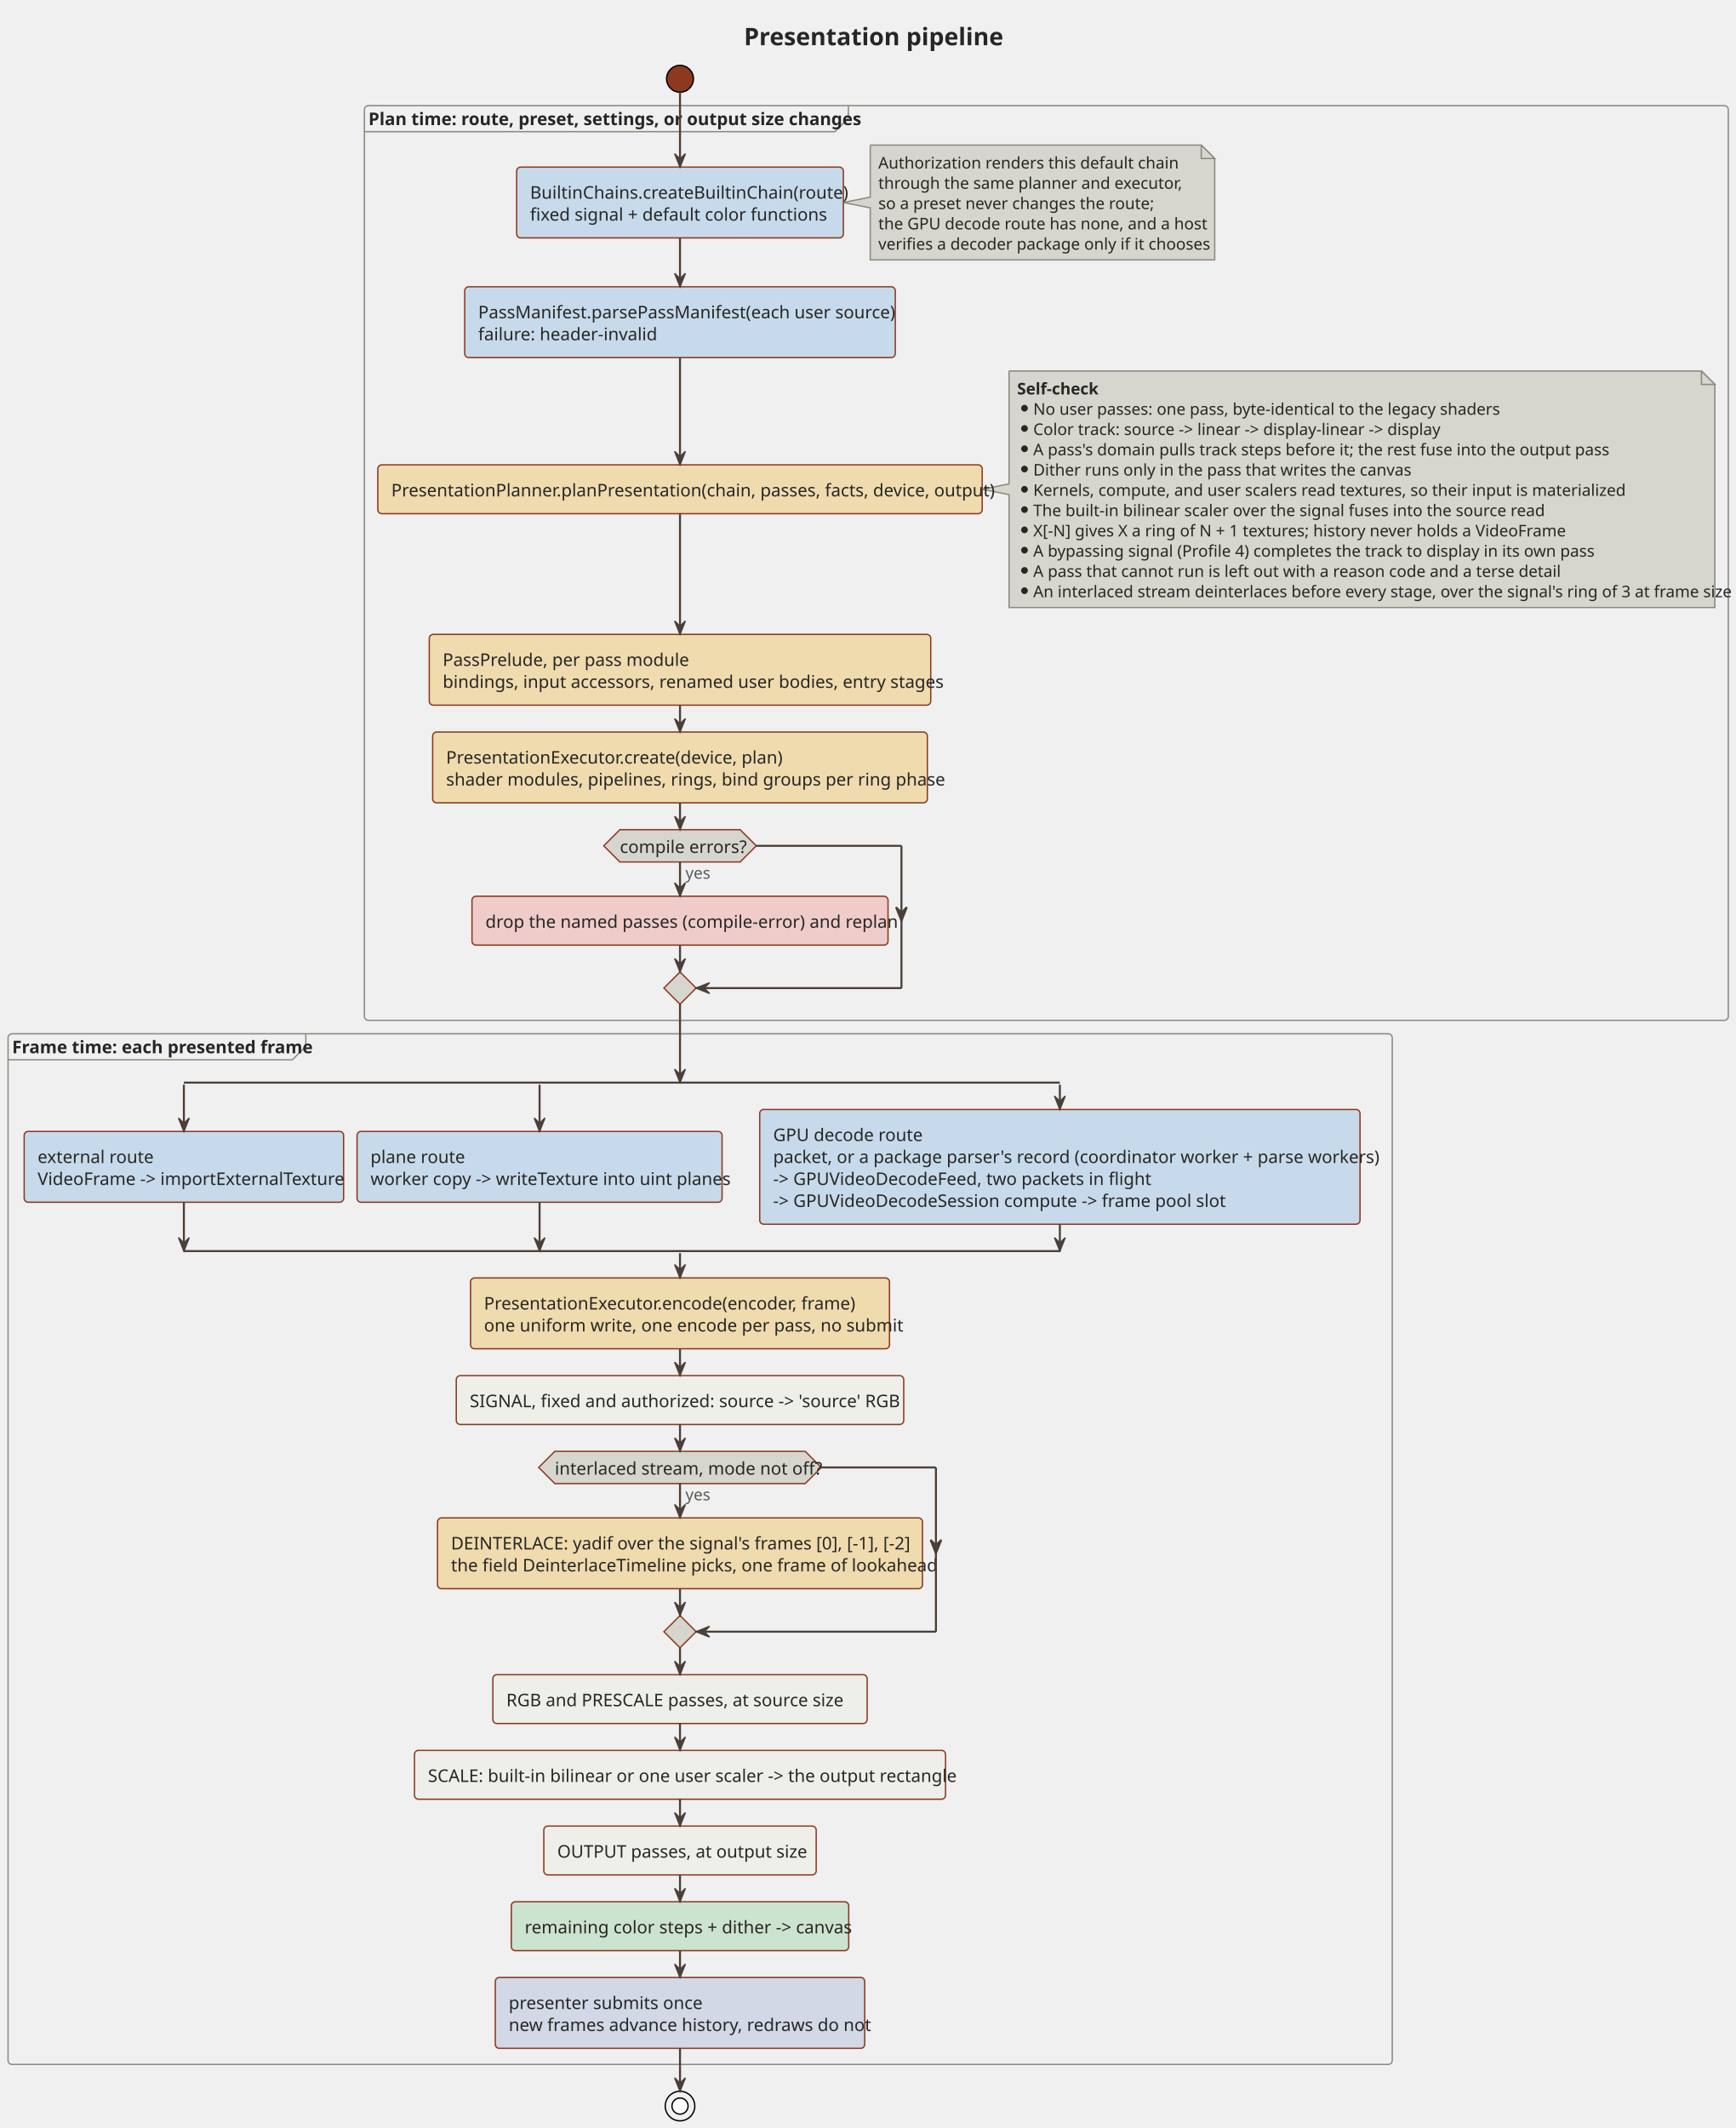
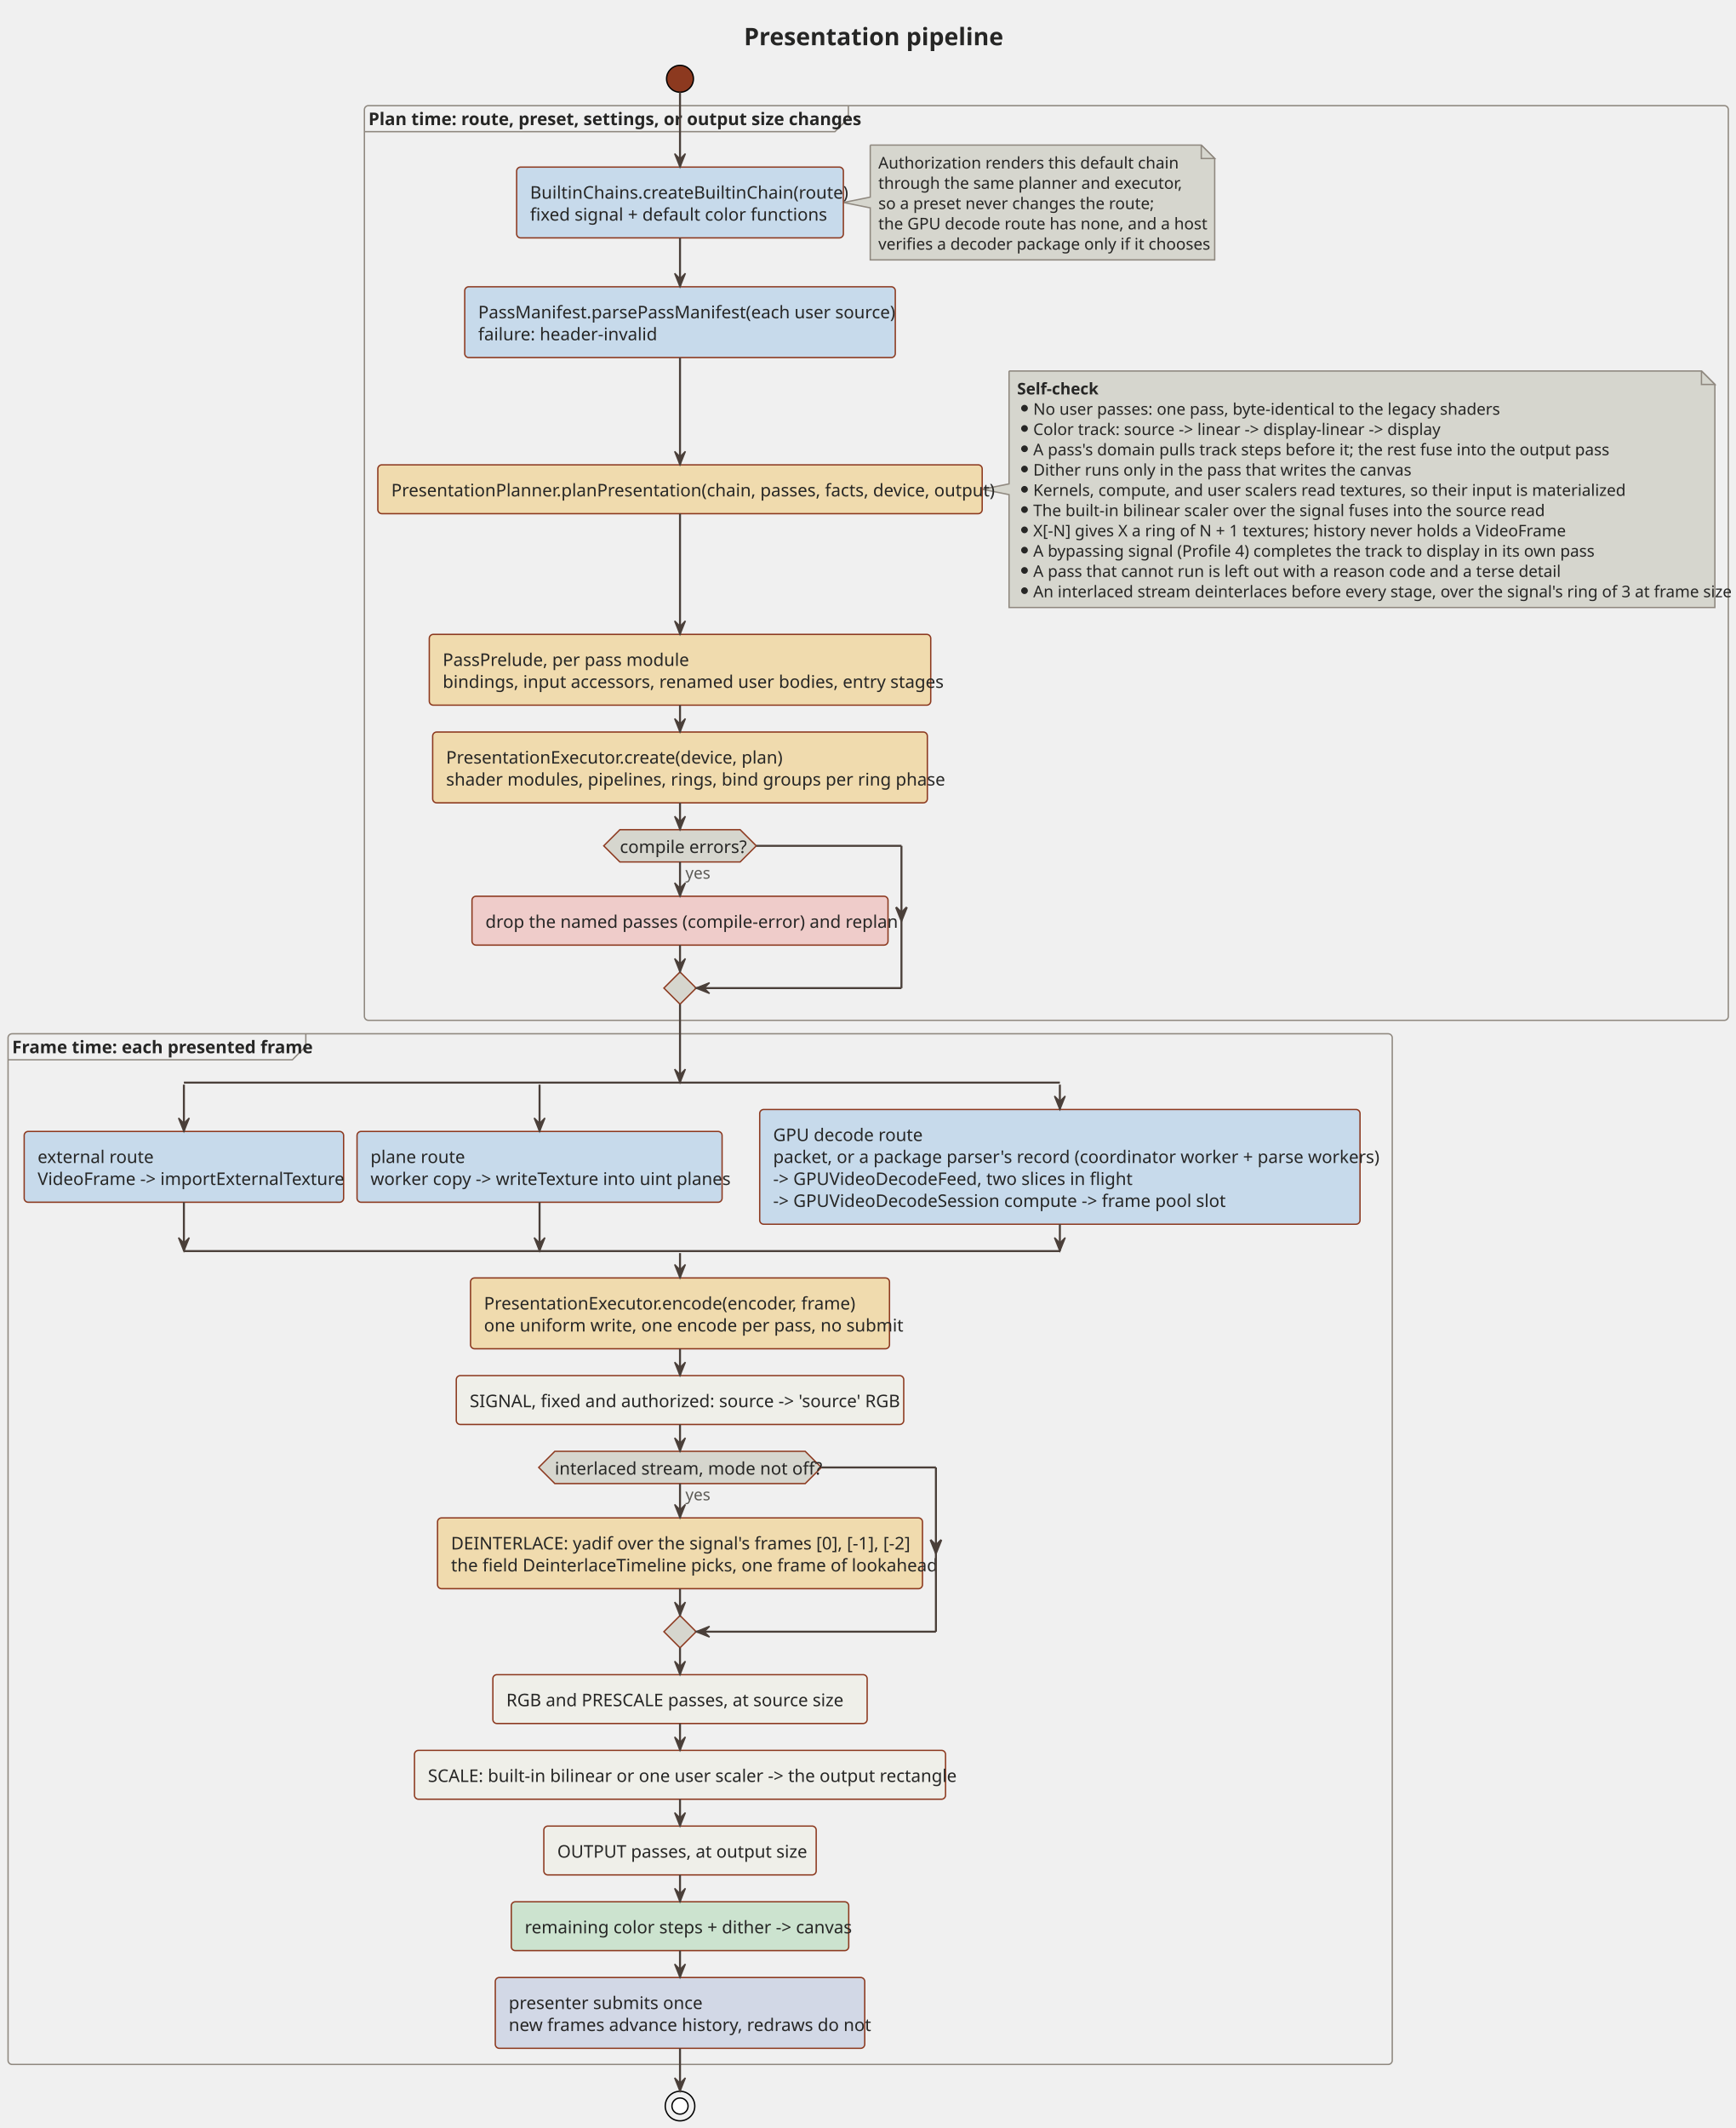
<svg xmlns="http://www.w3.org/2000/svg" contentStyleType="text/css" data-diagram-type="ACTIVITY" height="1584px" preserveAspectRatio="none" style="width:1292px;height:1584px;" version="1.1" viewBox="0 0 1292 1584" width="1292px" zoomAndPan="magnify">
  <defs />
  <g>
    <g class="title" data-source-line="3">
      <text fill="#262625" font-family="sans-serif" font-size="18" font-weight="bold" lengthAdjust="spacing" textLength="182.039" x="553.896" y="33.685">Presentation pipeline</text>
    </g>
    <ellipse cx="506.303" cy="58.641" fill="#8C391F" rx="10" ry="10" style="stroke:#000000;stroke-width:1;" />
    <rect fill="none" height="680.859" rx="3" ry="3" style="stroke:#8F887F;stroke-width:1;" width="1015.517" x="271.315" y="78.641" />
    <path d="M631.654,78.641 L631.654,87.992 L621.654,97.992 L271.315,97.992" fill="none" style="stroke:#8F887F;stroke-width:1;" />
    <text fill="#262625" font-family="sans-serif" font-size="13" font-weight="bold" lengthAdjust="spacing" textLength="350.34" x="274.315" y="93.136">Plan time: route, preset, settings, or output size changes</text>
    <path d="M647.943,107.992 L647.943,146.727 L627.943,150.727 L647.943,154.727 L647.943,193.461 A0,0 0 0 0 647.943,193.461 L904.408,193.461 A0,0 0 0 0 904.408,193.461 L904.408,117.992 L894.408,107.992 L647.943,107.992 A0,0 0 0 0 647.943,107.992" fill="#D6D6CE" style="stroke:#8F887F;stroke-width:1;" />
    <path d="M894.408,107.992 L894.408,117.992 L904.408,117.992 L894.408,107.992" fill="#D6D6CE" style="stroke:#8F887F;stroke-width:1;" />
    <text fill="#262625" font-family="sans-serif" font-size="12" lengthAdjust="spacing" textLength="207.457" x="653.943" y="125.449">Authorization renders this default chain</text>
    <text fill="#262625" font-family="sans-serif" font-size="12" lengthAdjust="spacing" textLength="212.807" x="653.943" y="140.543">through the same planner and executor,</text>
    <text fill="#262625" font-family="sans-serif" font-size="12" lengthAdjust="spacing" textLength="195.457" x="653.943" y="155.637">so a preset never changes the route;</text>
    <text fill="#262625" font-family="sans-serif" font-size="12" lengthAdjust="spacing" textLength="234.832" x="653.943" y="170.731">the GPU decode route has none, and a host</text>
    <text fill="#262625" font-family="sans-serif" font-size="12" lengthAdjust="spacing" textLength="235.465" x="653.943" y="185.824">verifies a decoder package only if it chooses</text>
    <rect fill="#C7DAEB" height="52.703" rx="3" ry="3" style="stroke:#8C391F;stroke-width:1;" width="243.279" x="384.664" y="124.375" />
    <text fill="#262625" font-family="sans-serif" font-size="13" lengthAdjust="spacing" textLength="223.279" x="394.664" y="147.87">BuiltinChains.createBuiltinChain(route)</text>
    <text fill="#262625" font-family="sans-serif" font-size="13" lengthAdjust="spacing" textLength="206.318" x="394.664" y="164.222">fixed signal + default color functions</text>
    <rect fill="#C7DAEB" height="52.703" rx="3" ry="3" style="stroke:#8C391F;stroke-width:1;" width="320.574" x="346.016" y="213.461" />
    <text fill="#262625" font-family="sans-serif" font-size="13" lengthAdjust="spacing" textLength="300.574" x="356.016" y="236.956">PassManifest.parsePassManifest(each user source)</text>
    <text fill="#262625" font-family="sans-serif" font-size="13" lengthAdjust="spacing" textLength="124.293" x="356.016" y="253.308">failure: header-invalid</text>
    <path d="M751.292,276.164 L751.292,360.18 L731.292,364.18 L751.292,368.18 L751.292,452.195 A0,0 0 0 0 751.292,452.195 L1276.831,452.195 A0,0 0 0 0 1276.831,452.195 L1276.831,286.164 L1266.831,276.164 L751.292,276.164 A0,0 0 0 0 751.292,276.164" fill="#D6D6CE" style="stroke:#8F887F;stroke-width:1;" />
    <path d="M1266.831,276.164 L1266.831,286.164 L1276.831,286.164 L1266.831,276.164" fill="#D6D6CE" style="stroke:#8F887F;stroke-width:1;" />
    <text fill="#262625" font-family="sans-serif" font-size="12" font-weight="bold" lengthAdjust="spacing" textLength="60.029" x="757.292" y="293.621">Self-check</text>
    <ellipse cx="762.792" cy="303.852" fill="#262625" rx="2.5" ry="2.5" />
    <text fill="#262625" font-family="sans-serif" font-size="12" lengthAdjust="spacing" textLength="333.522" x="769.292" y="308.715">No user passes: one pass, byte-identical to the legacy shaders</text>
    <ellipse cx="762.792" cy="318.945" fill="#262625" rx="2.5" ry="2.5" />
    <text fill="#262625" font-family="sans-serif" font-size="12" lengthAdjust="spacing" textLength="291.117" x="769.292" y="323.809">Color track: source -&gt; linear -&gt; display-linear -&gt; display</text>
    <ellipse cx="762.792" cy="334.039" fill="#262625" rx="2.5" ry="2.5" />
    <text fill="#262625" font-family="sans-serif" font-size="12" lengthAdjust="spacing" textLength="404.508" x="769.292" y="338.902">A pass's domain pulls track steps before it; the rest fuse into the output pass</text>
    <ellipse cx="762.792" cy="349.133" fill="#262625" rx="2.5" ry="2.5" />
    <text fill="#262625" font-family="sans-serif" font-size="12" lengthAdjust="spacing" textLength="264.797" x="769.292" y="353.996">Dither runs only in the pass that writes the canvas</text>
    <ellipse cx="762.792" cy="364.227" fill="#262625" rx="2.5" ry="2.5" />
    <text fill="#262625" font-family="sans-serif" font-size="12" lengthAdjust="spacing" textLength="416.865" x="769.292" y="369.09">Kernels, compute, and user scalers read textures, so their input is materialized</text>
    <ellipse cx="762.792" cy="379.32" fill="#262625" rx="2.5" ry="2.5" />
    <text fill="#262625" font-family="sans-serif" font-size="12" lengthAdjust="spacing" textLength="359.525" x="769.292" y="384.184">The built-in bilinear scaler over the signal fuses into the source read</text>
    <ellipse cx="762.792" cy="394.414" fill="#262625" rx="2.5" ry="2.5" />
    <text fill="#262625" font-family="sans-serif" font-size="12" lengthAdjust="spacing" textLength="381.17" x="769.292" y="399.277">X[-N] gives X a ring of N + 1 textures; history never holds a VideoFrame</text>
    <ellipse cx="762.792" cy="409.508" fill="#262625" rx="2.5" ry="2.5" />
    <text fill="#262625" font-family="sans-serif" font-size="12" lengthAdjust="spacing" textLength="398.853" x="769.292" y="414.371">A bypassing signal (Profile 4) completes the track to display in its own pass</text>
    <ellipse cx="762.792" cy="424.602" fill="#262625" rx="2.5" ry="2.5" />
    <text fill="#262625" font-family="sans-serif" font-size="12" lengthAdjust="spacing" textLength="370.893" x="769.292" y="429.465">A pass that cannot run is left out with a reason code and a terse detail</text>
    <ellipse cx="762.792" cy="439.695" fill="#262625" rx="2.5" ry="2.5" />
    <text fill="#262625" font-family="sans-serif" font-size="12" lengthAdjust="spacing" textLength="492.539" x="769.292" y="444.559">An interlaced stream deinterlaces before every stage, over the signal's ring of 3 at frame size</text>
    <rect fill="#F0DBAE" height="36.352" rx="3" ry="3" style="stroke:#8C391F;stroke-width:1;" width="449.978" x="281.315" y="346.004" />
    <text fill="#262625" font-family="sans-serif" font-size="13" lengthAdjust="spacing" textLength="429.978" x="291.315" y="369.499">PresentationPlanner.planPresentation(chain, passes, facts, device, output)</text>
    <rect fill="#F0DBAE" height="52.703" rx="3" ry="3" style="stroke:#8C391F;stroke-width:1;" width="373.361" x="319.623" y="472.195" />
    <text fill="#262625" font-family="sans-serif" font-size="13" lengthAdjust="spacing" textLength="177.042" x="329.623" y="495.69">PassPrelude, per pass module</text>
    <text fill="#262625" font-family="sans-serif" font-size="13" lengthAdjust="spacing" textLength="353.361" x="329.623" y="512.042">bindings, input accessors, renamed user bodies, entry stages</text>
    <rect fill="#F0DBAE" height="52.703" rx="3" ry="3" style="stroke:#8C391F;stroke-width:1;" width="368.321" x="322.143" y="544.898" />
    <text fill="#262625" font-family="sans-serif" font-size="13" lengthAdjust="spacing" textLength="242.074" x="332.143" y="568.394">PresentationExecutor.create(device, plan)</text>
    <text fill="#262625" font-family="sans-serif" font-size="13" lengthAdjust="spacing" textLength="348.321" x="332.143" y="584.745">shader modules, pipelines, rings, bind groups per ring phase</text>
    <rect fill="#EFCCCA" height="36.352" rx="3" ry="3" style="stroke:#8C391F;stroke-width:1;" width="309.758" x="351.424" y="667.148" />
    <text fill="#262625" font-family="sans-serif" font-size="13" lengthAdjust="spacing" textLength="289.758" x="361.424" y="690.644">drop the named passes (compile-error) and replan</text>
    <polygon fill="#D6D6CE" points="461.511,617.602,551.096,617.602,563.096,629.602,551.096,641.602,461.511,641.602,449.511,629.602,461.511,617.602" style="stroke:#8C391F;stroke-width:1;" />
    <text fill="#5C5A55" font-family="sans-serif" font-size="12" lengthAdjust="spacing" textLength="18.674" x="510.303" y="654.059">yes</text>
    <text fill="#262625" font-family="sans-serif" font-size="13" lengthAdjust="spacing" textLength="89.585" x="461.511" y="634.921">compile errors?</text>
    <polygon fill="#D6D6CE" points="506.303,723.5,518.303,735.5,506.303,747.5,494.303,735.5,506.303,723.5" style="stroke:#8C391F;stroke-width:1;" />
    <rect fill="none" height="767.172" rx="3" ry="3" style="stroke:#8F887F;stroke-width:1;" width="1030.606" x="6" y="769.5" />
    <path d="M227.694,769.5 L227.694,778.852 L217.694,788.852 L6,788.852" fill="none" style="stroke:#8F887F;stroke-width:1;" />
    <text fill="#262625" font-family="sans-serif" font-size="13" font-weight="bold" lengthAdjust="spacing" textLength="211.694" x="9" y="783.995">Frame time: each presented frame</text>
    <line style="stroke:#4A3F39;stroke-width:1.5;" x1="136.916" x2="789.122" y1="805.852" y2="805.852" />
    <rect fill="#C7DAEB" height="52.703" rx="3" ry="3" style="stroke:#8C391F;stroke-width:1;" width="237.833" x="18" y="842.203" />
    <text fill="#262625" font-family="sans-serif" font-size="13" lengthAdjust="spacing" textLength="79.492" x="28" y="865.698">external route</text>
    <text fill="#262625" font-family="sans-serif" font-size="13" lengthAdjust="spacing" textLength="217.833" x="28" y="882.05">VideoFrame -&gt; importExternalTexture</text>
    <rect fill="#C7DAEB" height="52.703" rx="3" ry="3" style="stroke:#8C391F;stroke-width:1;" width="271.805" x="265.832" y="842.203" />
    <text fill="#262625" font-family="sans-serif" font-size="13" lengthAdjust="spacing" textLength="65.051" x="275.832" y="865.698">plane route</text>
    <text fill="#262625" font-family="sans-serif" font-size="13" lengthAdjust="spacing" textLength="251.805" x="275.832" y="882.05">worker copy -&gt; writeTexture into uint planes</text>
    <rect fill="#C7DAEB" height="85.406" rx="3" ry="3" style="stroke:#8C391F;stroke-width:1;" width="446.969" x="565.638" y="825.852" />
    <text fill="#262625" font-family="sans-serif" font-size="13" lengthAdjust="spacing" textLength="107.675" x="575.638" y="849.347">GPU decode route</text>
    <text fill="#262625" font-family="sans-serif" font-size="13" lengthAdjust="spacing" textLength="426.969" x="575.638" y="865.698">packet, or a package parser's record (coordinator worker + parse workers)</text>
-     <text fill="#262625" font-family="sans-serif" font-size="13" lengthAdjust="spacing" textLength="272.06" x="575.638" y="882.05">-&gt; GPUVideoDecodeFeed, two packets in flight</text>
+     <text fill="#262625" font-family="sans-serif" font-size="13" lengthAdjust="spacing" textLength="259.765" x="575.638" y="882.05">-&gt; GPUVideoDecodeFeed, two slices in flight</text>
    <text fill="#262625" font-family="sans-serif" font-size="13" lengthAdjust="spacing" textLength="325.889" x="575.638" y="898.401">-&gt; GPUVideoDecodeSession compute -&gt; frame pool slot</text>
    <line style="stroke:#4A3F39;stroke-width:1.5;" x1="136.916" x2="789.122" y1="931.258" y2="931.258" />
    <rect fill="#F0DBAE" height="52.703" rx="3" ry="3" style="stroke:#8C391F;stroke-width:1;" width="311.941" x="350.332" y="951.258" />
    <text fill="#262625" font-family="sans-serif" font-size="13" lengthAdjust="spacing" textLength="266.646" x="360.332" y="974.753">PresentationExecutor.encode(encoder, frame)</text>
    <text fill="#262625" font-family="sans-serif" font-size="13" lengthAdjust="spacing" textLength="291.941" x="360.332" y="991.105">one uniform write, one encode per pass, no submit</text>
    <rect fill="#EFEFE9" height="36.352" rx="3" ry="3" style="stroke:#8C391F;stroke-width:1;" width="333.143" x="339.732" y="1023.961" />
    <text fill="#262625" font-family="sans-serif" font-size="13" lengthAdjust="spacing" textLength="313.143" x="349.732" y="1047.456">SIGNAL, fixed and authorized: source -&gt; 'source' RGB</text>
    <rect fill="#F0DBAE" height="52.703" rx="3" ry="3" style="stroke:#8C391F;stroke-width:1;" width="361.072" x="325.767" y="1129.859" />
    <text fill="#262625" font-family="sans-serif" font-size="13" lengthAdjust="spacing" textLength="336.267" x="335.767" y="1153.354">DEINTERLACE: yadif over the signal's frames [0], [-1], [-2]</text>
    <text fill="#262625" font-family="sans-serif" font-size="13" lengthAdjust="spacing" textLength="341.072" x="335.767" y="1169.706">the field DeinterlaceTimeline picks, one frame of lookahead</text>
    <polygon fill="#D6D6CE" points="413.088,1080.312,599.519,1080.312,611.519,1092.312,599.519,1104.312,413.088,1104.312,401.088,1092.312,413.088,1080.312" style="stroke:#8C391F;stroke-width:1;" />
    <text fill="#5C5A55" font-family="sans-serif" font-size="12" lengthAdjust="spacing" textLength="18.674" x="510.303" y="1116.77">yes</text>
    <text fill="#262625" font-family="sans-serif" font-size="13" lengthAdjust="spacing" textLength="186.431" x="413.088" y="1097.632">interlaced stream, mode not off?</text>
    <polygon fill="#D6D6CE" points="506.303,1202.562,518.303,1214.562,506.303,1226.562,494.303,1214.562,506.303,1202.562" style="stroke:#8C391F;stroke-width:1;" />
    <rect fill="#EFEFE9" height="36.352" rx="3" ry="3" style="stroke:#8C391F;stroke-width:1;" width="278.673" x="366.967" y="1246.562" />
    <text fill="#262625" font-family="sans-serif" font-size="13" lengthAdjust="spacing" textLength="258.673" x="376.967" y="1270.058">RGB and PRESCALE passes, at source size</text>
    <rect fill="#EFEFE9" height="36.352" rx="3" ry="3" style="stroke:#8C391F;stroke-width:1;" width="395.4" x="308.603" y="1302.914" />
    <text fill="#262625" font-family="sans-serif" font-size="13" lengthAdjust="spacing" textLength="375.4" x="318.603" y="1326.409">SCALE: built-in bilinear or one user scaler -&gt; the output rectangle</text>
    <rect fill="#EFEFE9" height="36.352" rx="3" ry="3" style="stroke:#8C391F;stroke-width:1;" width="202.793" x="404.906" y="1359.266" />
    <text fill="#262625" font-family="sans-serif" font-size="13" lengthAdjust="spacing" textLength="182.793" x="414.906" y="1382.761">OUTPUT passes, at output size</text>
    <rect fill="#CCE3CF" height="36.352" rx="3" ry="3" style="stroke:#8C391F;stroke-width:1;" width="251.226" x="380.69" y="1415.617" />
    <text fill="#262625" font-family="sans-serif" font-size="13" lengthAdjust="spacing" textLength="231.226" x="390.69" y="1439.112">remaining color steps + dither -&gt; canvas</text>
    <rect fill="#D2D8E6" height="52.703" rx="3" ry="3" style="stroke:#8C391F;stroke-width:1;" width="275.068" x="368.769" y="1471.969" />
    <text fill="#262625" font-family="sans-serif" font-size="13" lengthAdjust="spacing" textLength="135.123" x="378.769" y="1495.464">presenter submits once</text>
    <text fill="#262625" font-family="sans-serif" font-size="13" lengthAdjust="spacing" textLength="255.068" x="378.769" y="1511.815">new frames advance history, redraws do not</text>
    <ellipse cx="506.303" cy="1567.672" fill="none" rx="11" ry="11" style="stroke:#000000;stroke-width:1;" />
    <ellipse cx="506.303" cy="1567.672" fill="#FFFFFF" rx="6" ry="6" style="stroke:#000000;stroke-width:1;" />
    <line style="stroke:#4A3F39;stroke-width:1.5;" x1="506.303" x2="506.303" y1="177.078" y2="213.461" />
    <polygon fill="#4A3F39" points="502.303,203.461,506.303,213.461,510.303,203.461,506.303,207.461" style="stroke:#4A3F39;stroke-width:1;" />
    <line style="stroke:#4A3F39;stroke-width:1.5;" x1="506.303" x2="506.303" y1="266.164" y2="346.004" />
    <polygon fill="#4A3F39" points="502.303,336.004,506.303,346.004,510.303,336.004,506.303,340.004" style="stroke:#4A3F39;stroke-width:1;" />
    <line style="stroke:#4A3F39;stroke-width:1.5;" x1="506.303" x2="506.303" y1="382.356" y2="472.195" />
    <polygon fill="#4A3F39" points="502.303,462.195,506.303,472.195,510.303,462.195,506.303,466.195" style="stroke:#4A3F39;stroke-width:1;" />
    <line style="stroke:#4A3F39;stroke-width:1.5;" x1="506.303" x2="506.303" y1="524.898" y2="544.898" />
    <polygon fill="#4A3F39" points="502.303,534.898,506.303,544.898,510.303,534.898,506.303,538.898" style="stroke:#4A3F39;stroke-width:1;" />
    <line style="stroke:#4A3F39;stroke-width:1.5;" x1="506.303" x2="506.303" y1="641.602" y2="667.148" />
    <polygon fill="#4A3F39" points="502.303,657.148,506.303,667.148,510.303,657.148,506.303,661.148" style="stroke:#4A3F39;stroke-width:1;" />
    <line style="stroke:#4A3F39;stroke-width:1.5;" x1="563.096" x2="671.182" y1="629.602" y2="629.602" />
    <polygon fill="#4A3F39" points="667.182,675.324,671.182,685.324,675.182,675.324,671.182,679.324" style="stroke:#4A3F39;stroke-width:1.5;" />
    <line style="stroke:#4A3F39;stroke-width:1.5;" x1="671.182" x2="671.182" y1="629.602" y2="735.5" />
    <line style="stroke:#4A3F39;stroke-width:1.5;" x1="671.182" x2="518.303" y1="735.5" y2="735.5" />
    <polygon fill="#4A3F39" points="528.303,731.5,518.303,735.5,528.303,739.5,524.303,735.5" style="stroke:#4A3F39;stroke-width:1;" />
    <line style="stroke:#4A3F39;stroke-width:1.5;" x1="506.303" x2="506.303" y1="703.5" y2="723.5" />
    <polygon fill="#4A3F39" points="502.303,713.5,506.303,723.5,510.303,713.5,506.303,717.5" style="stroke:#4A3F39;stroke-width:1;" />
    <line style="stroke:#4A3F39;stroke-width:1.5;" x1="506.303" x2="506.303" y1="597.602" y2="617.602" />
    <polygon fill="#4A3F39" points="502.303,607.602,506.303,617.602,510.303,607.602,506.303,611.602" style="stroke:#4A3F39;stroke-width:1;" />
    <line style="stroke:#4A3F39;stroke-width:1.5;" x1="506.303" x2="506.303" y1="68.641" y2="124.375" />
    <polygon fill="#4A3F39" points="502.303,114.375,506.303,124.375,510.303,114.375,506.303,118.375" style="stroke:#4A3F39;stroke-width:1;" />
    <line style="stroke:#4A3F39;stroke-width:1.5;" x1="136.916" x2="136.916" y1="807.352" y2="842.203" />
    <polygon fill="#4A3F39" points="132.916,832.203,136.916,842.203,140.916,832.203,136.916,836.203" style="stroke:#4A3F39;stroke-width:1;" />
    <line style="stroke:#4A3F39;stroke-width:1.5;" x1="401.735" x2="401.735" y1="807.352" y2="842.203" />
    <polygon fill="#4A3F39" points="397.735,832.203,401.735,842.203,405.735,832.203,401.735,836.203" style="stroke:#4A3F39;stroke-width:1;" />
    <line style="stroke:#4A3F39;stroke-width:1.5;" x1="789.122" x2="789.122" y1="807.352" y2="825.852" />
    <polygon fill="#4A3F39" points="785.122,815.852,789.122,825.852,793.122,815.852,789.122,819.852" style="stroke:#4A3F39;stroke-width:1;" />
    <line style="stroke:#4A3F39;stroke-width:1.5;" x1="136.916" x2="136.916" y1="894.906" y2="931.258" />
    <polygon fill="#4A3F39" points="132.916,921.258,136.916,931.258,140.916,921.258,136.916,925.258" style="stroke:#4A3F39;stroke-width:1;" />
    <line style="stroke:#4A3F39;stroke-width:1.5;" x1="401.735" x2="401.735" y1="894.906" y2="931.258" />
    <polygon fill="#4A3F39" points="397.735,921.258,401.735,931.258,405.735,921.258,401.735,925.258" style="stroke:#4A3F39;stroke-width:1;" />
    <line style="stroke:#4A3F39;stroke-width:1.5;" x1="789.122" x2="789.122" y1="911.258" y2="931.258" />
    <polygon fill="#4A3F39" points="785.122,921.258,789.122,931.258,793.122,921.258,789.122,925.258" style="stroke:#4A3F39;stroke-width:1;" />
    <line style="stroke:#4A3F39;stroke-width:1.5;" x1="506.303" x2="506.303" y1="932.758" y2="951.258" />
    <polygon fill="#4A3F39" points="502.303,941.258,506.303,951.258,510.303,941.258,506.303,945.258" style="stroke:#4A3F39;stroke-width:1;" />
    <line style="stroke:#4A3F39;stroke-width:1.5;" x1="506.303" x2="506.303" y1="1003.961" y2="1023.961" />
    <polygon fill="#4A3F39" points="502.303,1013.961,506.303,1023.961,510.303,1013.961,506.303,1017.961" style="stroke:#4A3F39;stroke-width:1;" />
    <line style="stroke:#4A3F39;stroke-width:1.5;" x1="506.303" x2="506.303" y1="1104.312" y2="1129.859" />
    <polygon fill="#4A3F39" points="502.303,1119.859,506.303,1129.859,510.303,1119.859,506.303,1123.859" style="stroke:#4A3F39;stroke-width:1;" />
    <line style="stroke:#4A3F39;stroke-width:1.5;" x1="611.519" x2="696.839" y1="1092.312" y2="1092.312" />
    <polygon fill="#4A3F39" points="692.839,1146.211,696.839,1156.211,700.839,1146.211,696.839,1150.211" style="stroke:#4A3F39;stroke-width:1.5;" />
    <line style="stroke:#4A3F39;stroke-width:1.5;" x1="696.839" x2="696.839" y1="1092.312" y2="1214.562" />
    <line style="stroke:#4A3F39;stroke-width:1.5;" x1="696.839" x2="518.303" y1="1214.562" y2="1214.562" />
    <polygon fill="#4A3F39" points="528.303,1210.562,518.303,1214.562,528.303,1218.562,524.303,1214.562" style="stroke:#4A3F39;stroke-width:1;" />
    <line style="stroke:#4A3F39;stroke-width:1.5;" x1="506.303" x2="506.303" y1="1182.562" y2="1202.562" />
    <polygon fill="#4A3F39" points="502.303,1192.562,506.303,1202.562,510.303,1192.562,506.303,1196.562" style="stroke:#4A3F39;stroke-width:1;" />
    <line style="stroke:#4A3F39;stroke-width:1.5;" x1="506.303" x2="506.303" y1="1060.312" y2="1080.312" />
    <polygon fill="#4A3F39" points="502.303,1070.312,506.303,1080.312,510.303,1070.312,506.303,1074.312" style="stroke:#4A3F39;stroke-width:1;" />
    <line style="stroke:#4A3F39;stroke-width:1.5;" x1="506.303" x2="506.303" y1="1226.562" y2="1246.562" />
    <polygon fill="#4A3F39" points="502.303,1236.562,506.303,1246.562,510.303,1236.562,506.303,1240.562" style="stroke:#4A3F39;stroke-width:1;" />
    <line style="stroke:#4A3F39;stroke-width:1.5;" x1="506.303" x2="506.303" y1="1282.914" y2="1302.914" />
    <polygon fill="#4A3F39" points="502.303,1292.914,506.303,1302.914,510.303,1292.914,506.303,1296.914" style="stroke:#4A3F39;stroke-width:1;" />
    <line style="stroke:#4A3F39;stroke-width:1.5;" x1="506.303" x2="506.303" y1="1339.266" y2="1359.266" />
    <polygon fill="#4A3F39" points="502.303,1349.266,506.303,1359.266,510.303,1349.266,506.303,1353.266" style="stroke:#4A3F39;stroke-width:1;" />
    <line style="stroke:#4A3F39;stroke-width:1.5;" x1="506.303" x2="506.303" y1="1395.617" y2="1415.617" />
    <polygon fill="#4A3F39" points="502.303,1405.617,506.303,1415.617,510.303,1405.617,506.303,1409.617" style="stroke:#4A3F39;stroke-width:1;" />
    <line style="stroke:#4A3F39;stroke-width:1.5;" x1="506.303" x2="506.303" y1="1451.969" y2="1471.969" />
    <polygon fill="#4A3F39" points="502.303,1461.969,506.303,1471.969,510.303,1461.969,506.303,1465.969" style="stroke:#4A3F39;stroke-width:1;" />
    <line style="stroke:#4A3F39;stroke-width:1.5;" x1="506.303" x2="506.303" y1="747.5" y2="805.852" />
    <polygon fill="#4A3F39" points="502.303,795.852,506.303,805.852,510.303,795.852,506.303,799.852" style="stroke:#4A3F39;stroke-width:1;" />
    <line style="stroke:#4A3F39;stroke-width:1.5;" x1="506.303" x2="506.303" y1="1524.672" y2="1556.672" />
    <polygon fill="#4A3F39" points="502.303,1546.672,506.303,1556.672,510.303,1546.672,506.303,1550.672" style="stroke:#4A3F39;stroke-width:1;" />
  </g>
</svg>
